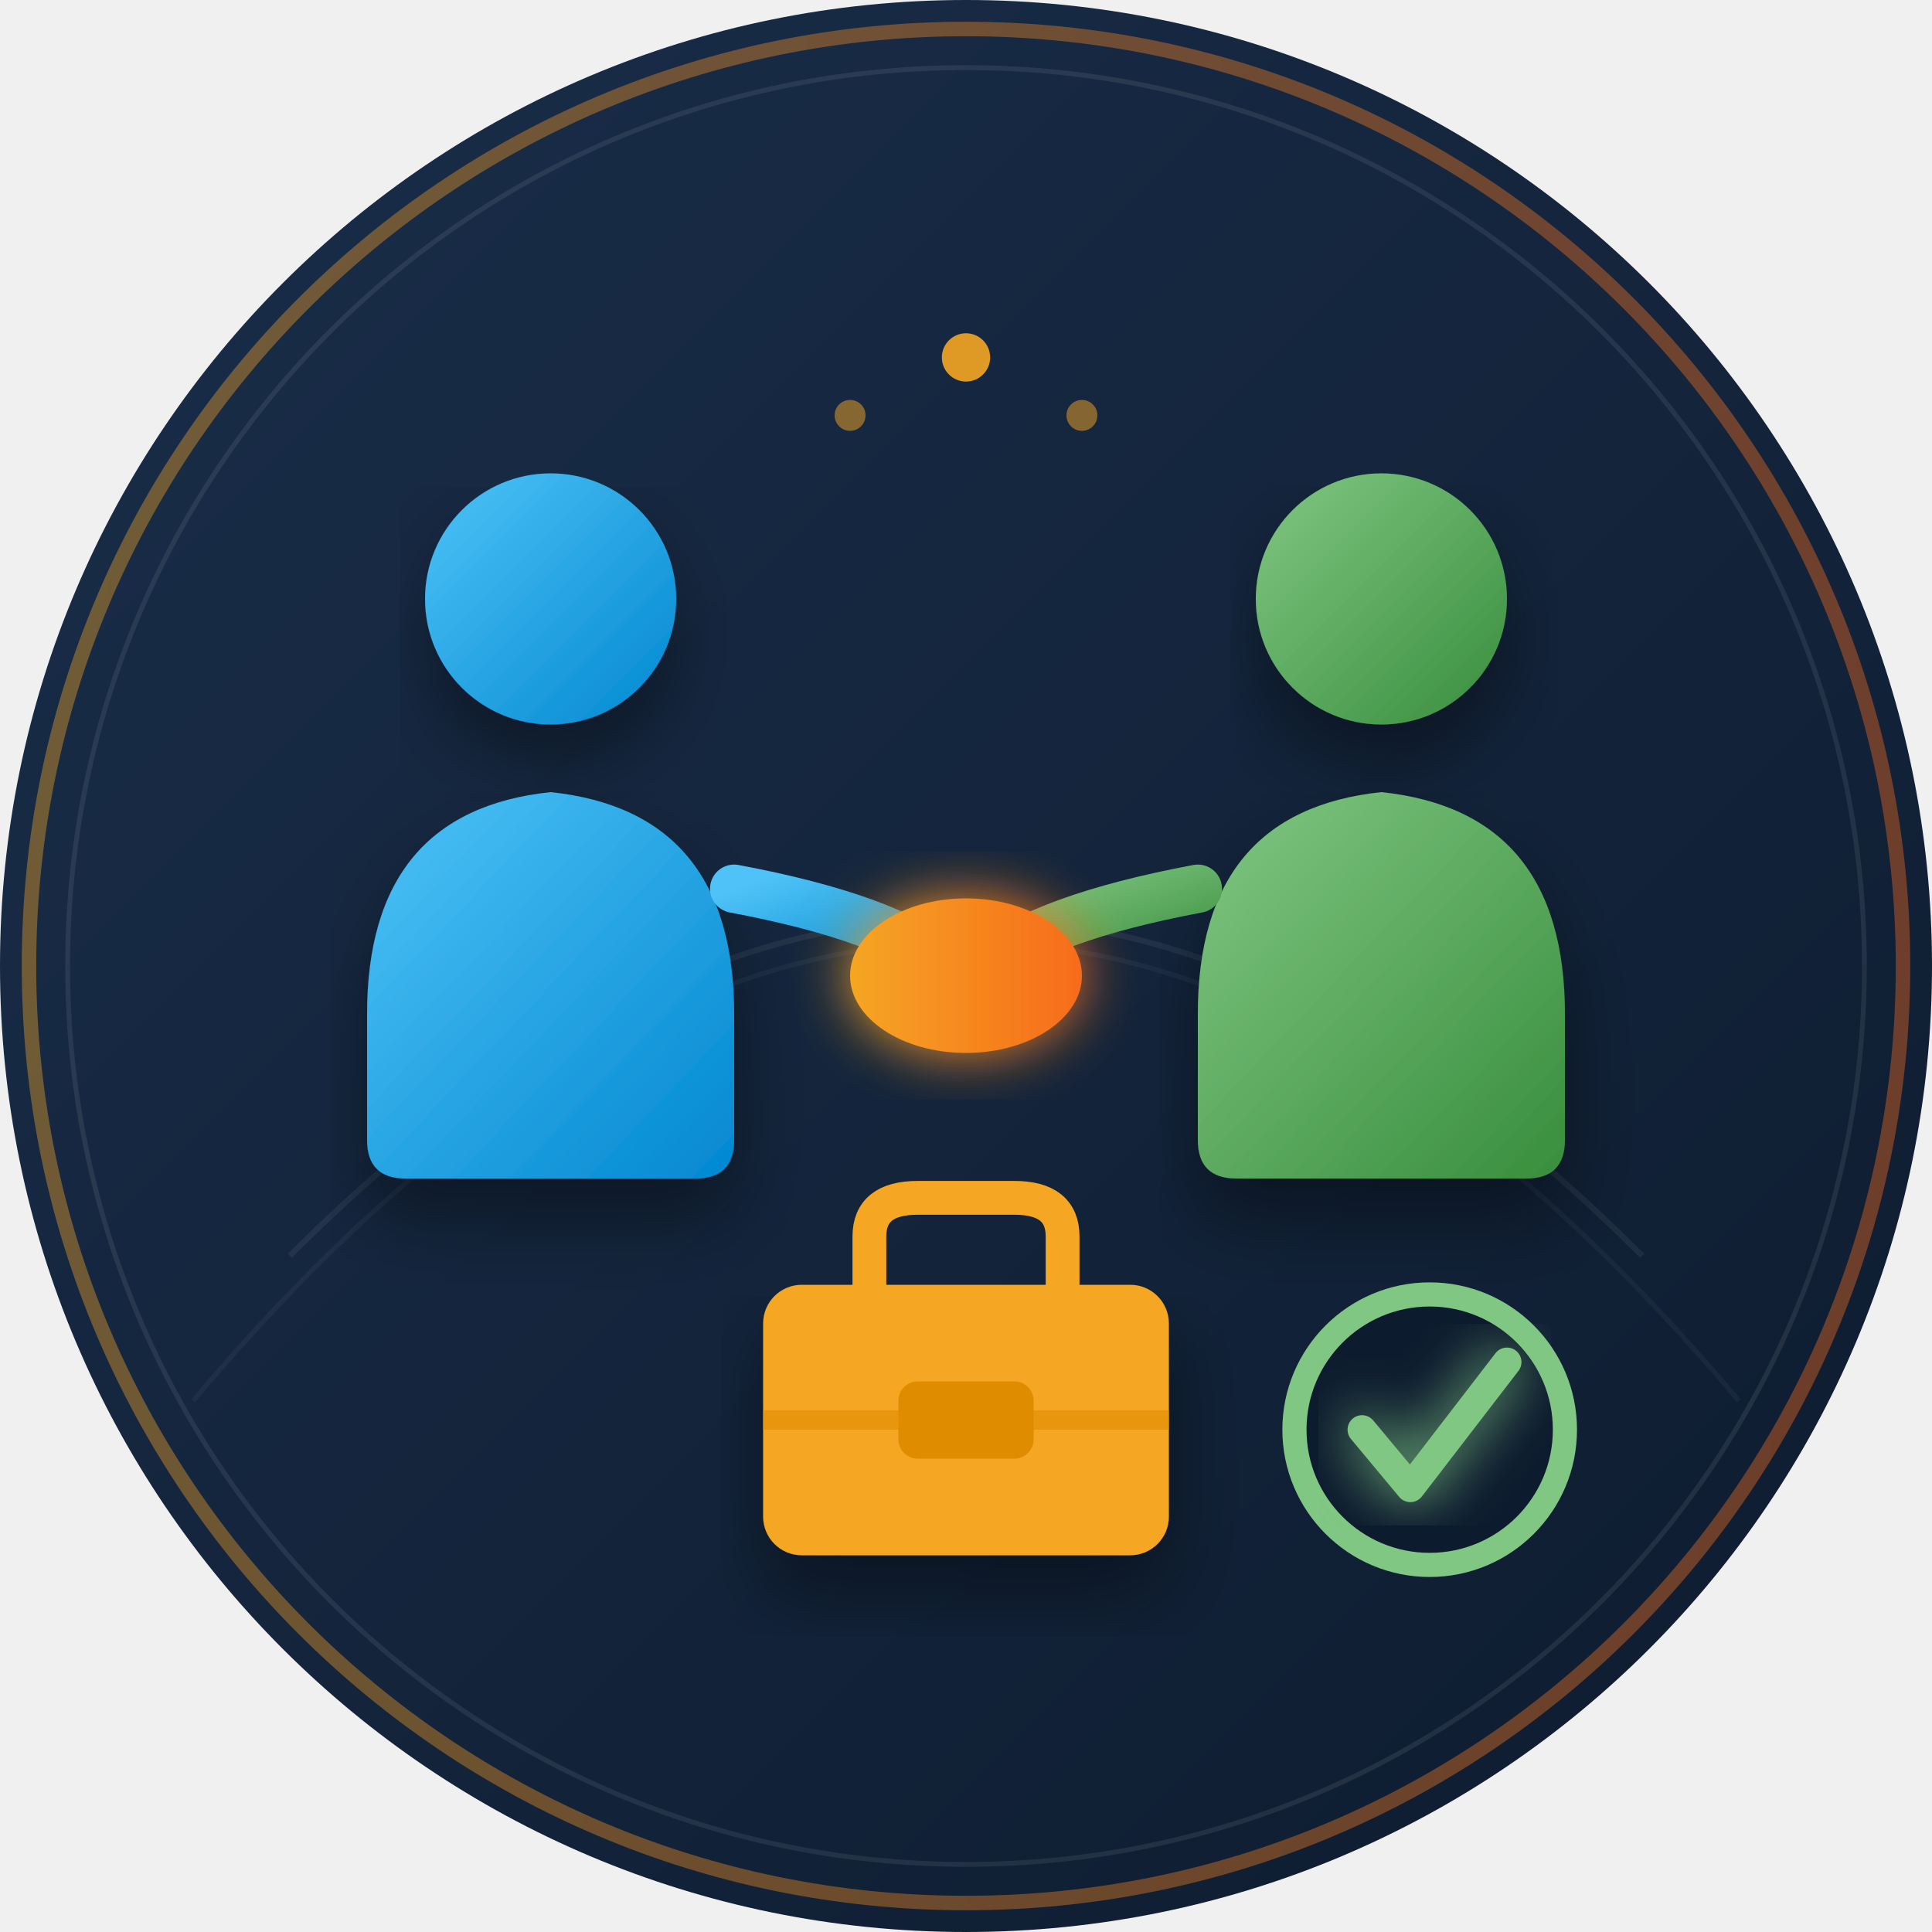
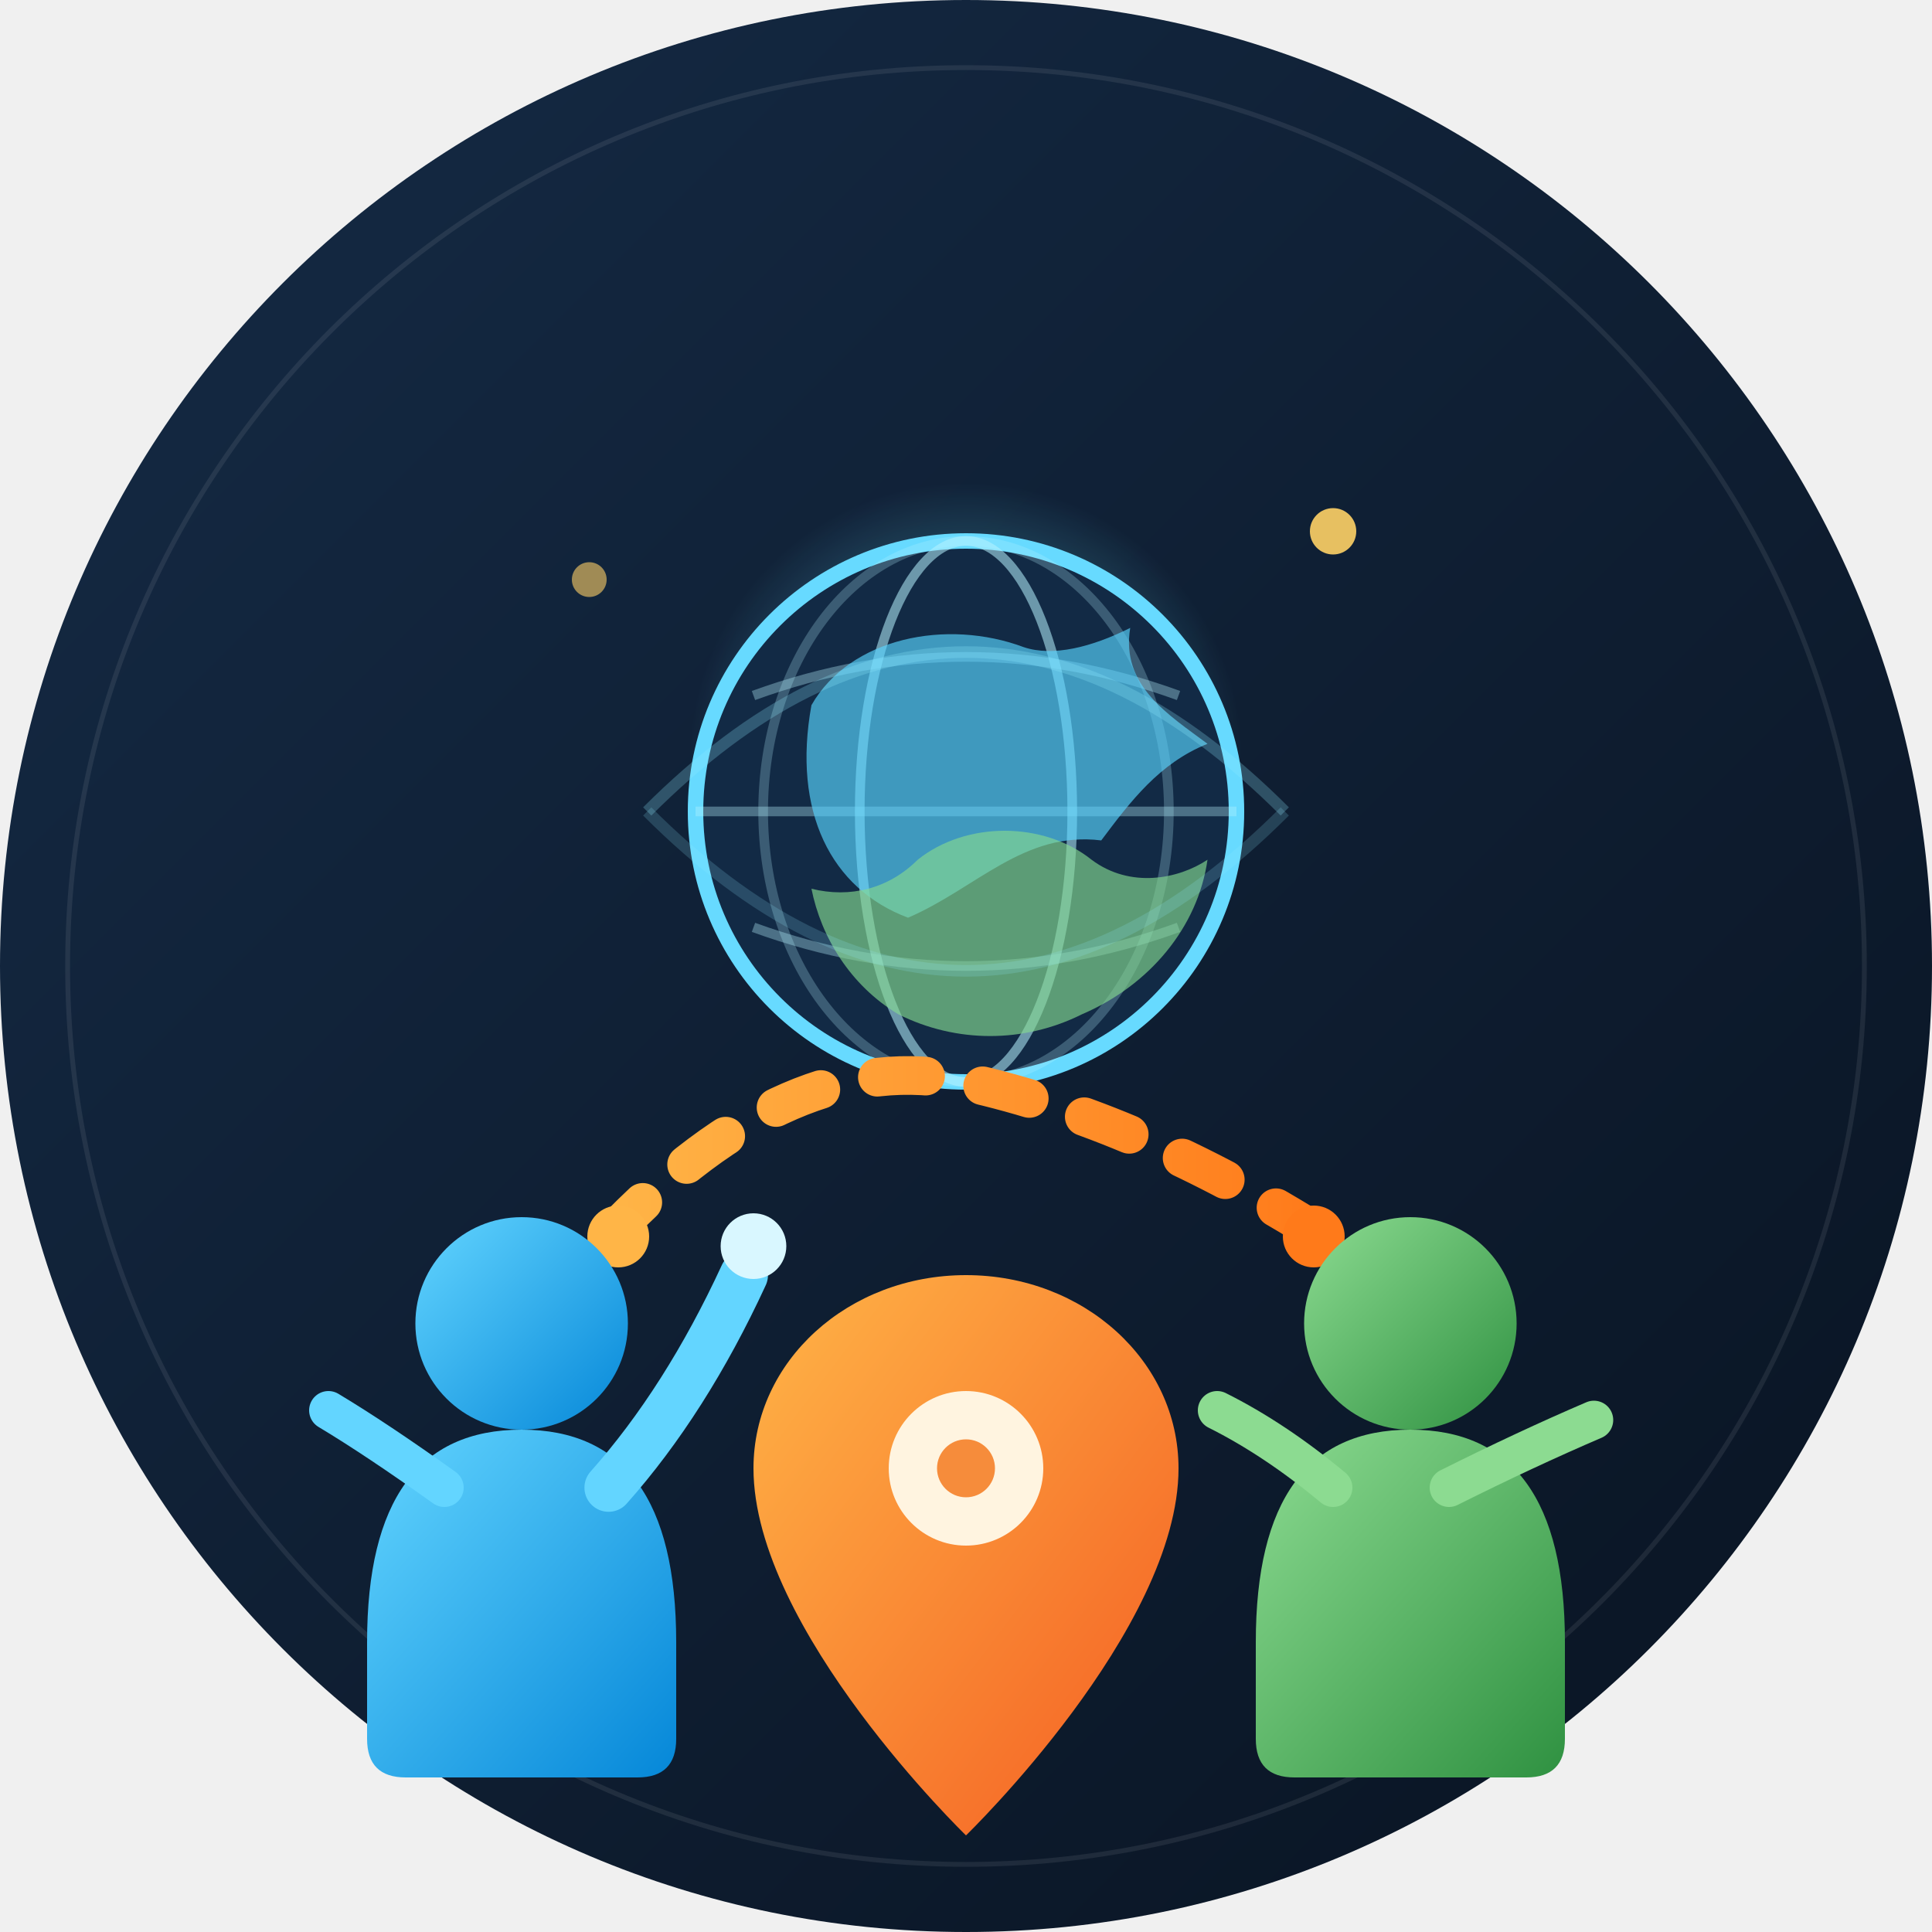
<svg xmlns="http://www.w3.org/2000/svg" viewBox="0 0 200 200" role="img" aria-label="AppServicios icon 512">
  <defs>
    <linearGradient id="bgGrad" x1="0%" y1="0%" x2="100%" y2="100%">
-       <stop offset="0%" style="stop-color:#1A2E4A;stop-opacity:1" />
-       <stop offset="100%" style="stop-color:#0D1B2E;stop-opacity:1" />
+       <stop offset="0%" style="stop-color:#152B46;stop-opacity:1" />
+       <stop offset="100%" style="stop-color:#091321;stop-opacity:1" />
    </linearGradient>
-     <linearGradient id="bridgeGrad" x1="0%" y1="0%" x2="100%" y2="0%">
-       <stop offset="0%" style="stop-color:#F5A623;stop-opacity:1" />
-       <stop offset="100%" style="stop-color:#F76B1C;stop-opacity:1" />
+     <radialGradient id="globeGlow" cx="50%" cy="42%" r="42%">
+       <stop offset="0%" style="stop-color:#66E6FF;stop-opacity:0.65" />
+       <stop offset="100%" style="stop-color:#66E6FF;stop-opacity:0" />
+     </radialGradient>
+     <linearGradient id="routeGrad" x1="0%" y1="0%" x2="100%" y2="0%">
+       <stop offset="0%" style="stop-color:#FFB547;stop-opacity:1" />
+       <stop offset="100%" style="stop-color:#FF7A1A;stop-opacity:1" />
    </linearGradient>
    <linearGradient id="clientGrad" x1="0%" y1="0%" x2="100%" y2="100%">
-       <stop offset="0%" style="stop-color:#4FC3F7;stop-opacity:1" />
-       <stop offset="100%" style="stop-color:#0288D1;stop-opacity:1" />
+       <stop offset="0%" style="stop-color:#63D5FF;stop-opacity:1" />
+       <stop offset="100%" style="stop-color:#0587D8;stop-opacity:1" />
    </linearGradient>
    <linearGradient id="proGrad" x1="0%" y1="0%" x2="100%" y2="100%">
-       <stop offset="0%" style="stop-color:#81C784;stop-opacity:1" />
-       <stop offset="100%" style="stop-color:#388E3C;stop-opacity:1" />
+       <stop offset="0%" style="stop-color:#8CDB91;stop-opacity:1" />
+       <stop offset="100%" style="stop-color:#2F9141;stop-opacity:1" />
    </linearGradient>
-     <filter id="glow" x="-30%" y="-30%" width="160%" height="160%">
-       <feGaussianBlur stdDeviation="3" result="coloredBlur" />
-       <feMerge>
-         <feMergeNode in="coloredBlur" />
-         <feMergeNode in="SourceGraphic" />
-       </feMerge>
-     </filter>
-     <filter id="shadow" x="-10%" y="-10%" width="130%" height="140%">
-       <feDropShadow dx="0" dy="4" stdDeviation="4" flood-color="#000000" flood-opacity="0.4" />
-     </filter>
+     <linearGradient id="pinGrad" x1="0%" y1="0%" x2="100%" y2="100%">
+       <stop offset="0%" style="stop-color:#FFB547;stop-opacity:1" />
+       <stop offset="100%" style="stop-color:#F45D22;stop-opacity:1" />
+     </linearGradient>
  </defs>
  <circle cx="100" cy="100" r="100" fill="url(#bgGrad)" />
  <circle cx="100" cy="100" r="93" fill="none" stroke="#FFFFFF" stroke-width="0.5" stroke-opacity="0.08" />
-   <path d="M30,130 Q100,60 170,130" fill="none" stroke="#FFFFFF" stroke-width="0.6" stroke-opacity="0.06" />
-   <path d="M20,145 Q100,50 180,145" fill="none" stroke="#FFFFFF" stroke-width="0.5" stroke-opacity="0.04" />
-   <circle cx="57" cy="62" r="13" fill="url(#clientGrad)" filter="url(#shadow)" />
-   <path d="M38,105 Q38,84 57,82 Q76,84 76,105 L76,118 Q76,122 72,122 L42,122 Q38,122 38,118 Z" fill="url(#clientGrad)" filter="url(#shadow)" />
-   <path d="M76,92 Q92,95 98,100" fill="none" stroke="url(#clientGrad)" stroke-width="5" stroke-linecap="round" />
-   <circle cx="143" cy="62" r="13" fill="url(#proGrad)" filter="url(#shadow)" />
-   <path d="M124,105 Q124,84 143,82 Q162,84 162,105 L162,118 Q162,122 158,122 L128,122 Q124,122 124,118 Z" fill="url(#proGrad)" filter="url(#shadow)" />
-   <path d="M124,92 Q108,95 102,100" fill="none" stroke="url(#proGrad)" stroke-width="5" stroke-linecap="round" />
-   <ellipse cx="100" cy="101" rx="12" ry="8" fill="url(#bridgeGrad)" filter="url(#glow)" />
-   <line x1="78" y1="100" x2="122" y2="100" stroke="url(#bridgeGrad)" stroke-width="3.5" stroke-linecap="round" opacity="0.7" />
-   <rect x="79" y="133" width="42" height="28" rx="4" ry="4" fill="#F5A623" filter="url(#shadow)" />
-   <path d="M90,133 L90,128 Q90,124 95,124 L105,124 Q110,124 110,128 L110,133" fill="none" stroke="#F5A623" stroke-width="3.5" stroke-linecap="round" stroke-linejoin="round" />
-   <line x1="79" y1="147" x2="121" y2="147" stroke="#E08C00" stroke-width="2" opacity="0.6" />
-   <rect x="93" y="143" width="14" height="8" rx="2" fill="#E08C00" />
-   <circle cx="148" cy="148" r="14" fill="#0D1B2E" stroke="#81C784" stroke-width="2.5" />
-   <polyline points="141,148 146,154 156,141" fill="none" stroke="#81C784" stroke-width="3" stroke-linecap="round" stroke-linejoin="round" filter="url(#glow)" />
-   <circle cx="100" cy="37" r="2.5" fill="#F5A623" opacity="0.9" />
-   <circle cx="112" cy="43" r="1.6" fill="#F5A623" opacity="0.5" />
-   <circle cx="88" cy="43" r="1.6" fill="#F5A623" opacity="0.5" />
-   <circle cx="100" cy="100" r="97" fill="none" stroke="url(#bridgeGrad)" stroke-width="1.5" opacity="0.4" />
+   <circle cx="100" cy="84" r="34" fill="url(#globeGlow)" />
+   <circle cx="100" cy="84" r="28" fill="#122A45" stroke="#67DAFF" stroke-width="1.6" />
+   <ellipse cx="100" cy="84" rx="11" ry="28" fill="none" stroke="#B7F3FF" stroke-width="1" opacity="0.55" />
+   <ellipse cx="100" cy="84" rx="21" ry="28" fill="none" stroke="#B7F3FF" stroke-width="1" opacity="0.25" />
+   <path d="M72,84 H128" fill="none" stroke="#B7F3FF" stroke-width="1" opacity="0.35" />
+   <path d="M78,72 Q100,64 122,72" fill="none" stroke="#B7F3FF" stroke-width="1" opacity="0.35" />
+   <path d="M78,96 Q100,104 122,96" fill="none" stroke="#B7F3FF" stroke-width="1" opacity="0.35" />
+   <path d="M84,73c4,-7 14,-9 22,-6c3,1 7,0 11,-2c-1,6 4,9 8,12c-5,2 -8,6 -11,10c-8,-1 -13,5 -20,8c-8,-3 -12,-11 -10,-22z" fill="#58D4FF" opacity="0.65" />
+   <path d="M95,89c5,-4 13,-4 18,0c4,3 9,2 12,0c-1,7 -6,13 -13,16c-6,3 -13,3 -19,0c-5,-3 -8,-8 -9,-13c4,1 8,0 11,-3z" fill="#84D991" opacity="0.65" />
+   <path d="M67,84 Q100,51 133,84" fill="none" stroke="#8EEBFF" stroke-width="1.2" opacity="0.25" />
+   <path d="M67,84 Q100,117 133,84" fill="none" stroke="#8EEBFF" stroke-width="1.2" opacity="0.18" />
+   <circle cx="138" cy="55" r="2.4" fill="#FFD166" opacity="0.9" />
+   <circle cx="61" cy="60" r="1.8" fill="#FFD166" opacity="0.6" />
+   <path d="M63,128 Q82,108 100,112 Q118,116 137,128" fill="none" stroke="url(#routeGrad)" stroke-width="4" stroke-linecap="round" stroke-dasharray="5 6" />
+   <circle cx="64" cy="128" r="3.2" fill="#FFB547" />
+   <circle cx="136" cy="128" r="3.2" fill="#FF7A1A" />
+   <circle cx="54" cy="137" r="11" fill="url(#clientGrad)" />
+   <path d="M38,170 Q38,148 54,148 Q70,148 70,170 L70,180 Q70,184 66,184 H42 Q38,184 38,180 Z" fill="url(#clientGrad)" />
+   <path d="M63,154 Q71,145 77,132" fill="none" stroke="#63D5FF" stroke-width="5" stroke-linecap="round" />
+   <circle cx="78" cy="129" r="3.4" fill="#D9F7FF" />
+   <path d="M46,154 Q39,149 34,146" fill="none" stroke="#63D5FF" stroke-width="4" stroke-linecap="round" />
+   <circle cx="146" cy="137" r="11" fill="url(#proGrad)" />
+   <path d="M130,170 Q130,148 146,148 Q162,148 162,170 L162,180 Q162,184 158,184 H134 Q130,184 130,180 Z" fill="url(#proGrad)" />
+   <path d="M138,154 Q132,149 126,146" fill="none" stroke="#8CDB91" stroke-width="4" stroke-linecap="round" />
+   <path d="M150,154 Q158,150 165,147" fill="none" stroke="#8CDB91" stroke-width="4" stroke-linecap="round" />
+   <path d="M100,132c-12.2,0 -22,8.9 -22,20c0,16.7 22,38 22,38s22,-21.3 22,-38c0,-11.1 -9.8,-20 -22,-20z" fill="url(#pinGrad)" />
+   <circle cx="100" cy="152" r="8" fill="#FFF4E0" />
+   <circle cx="100" cy="152" r="3" fill="#F47A1F" opacity="0.85" />
</svg>
